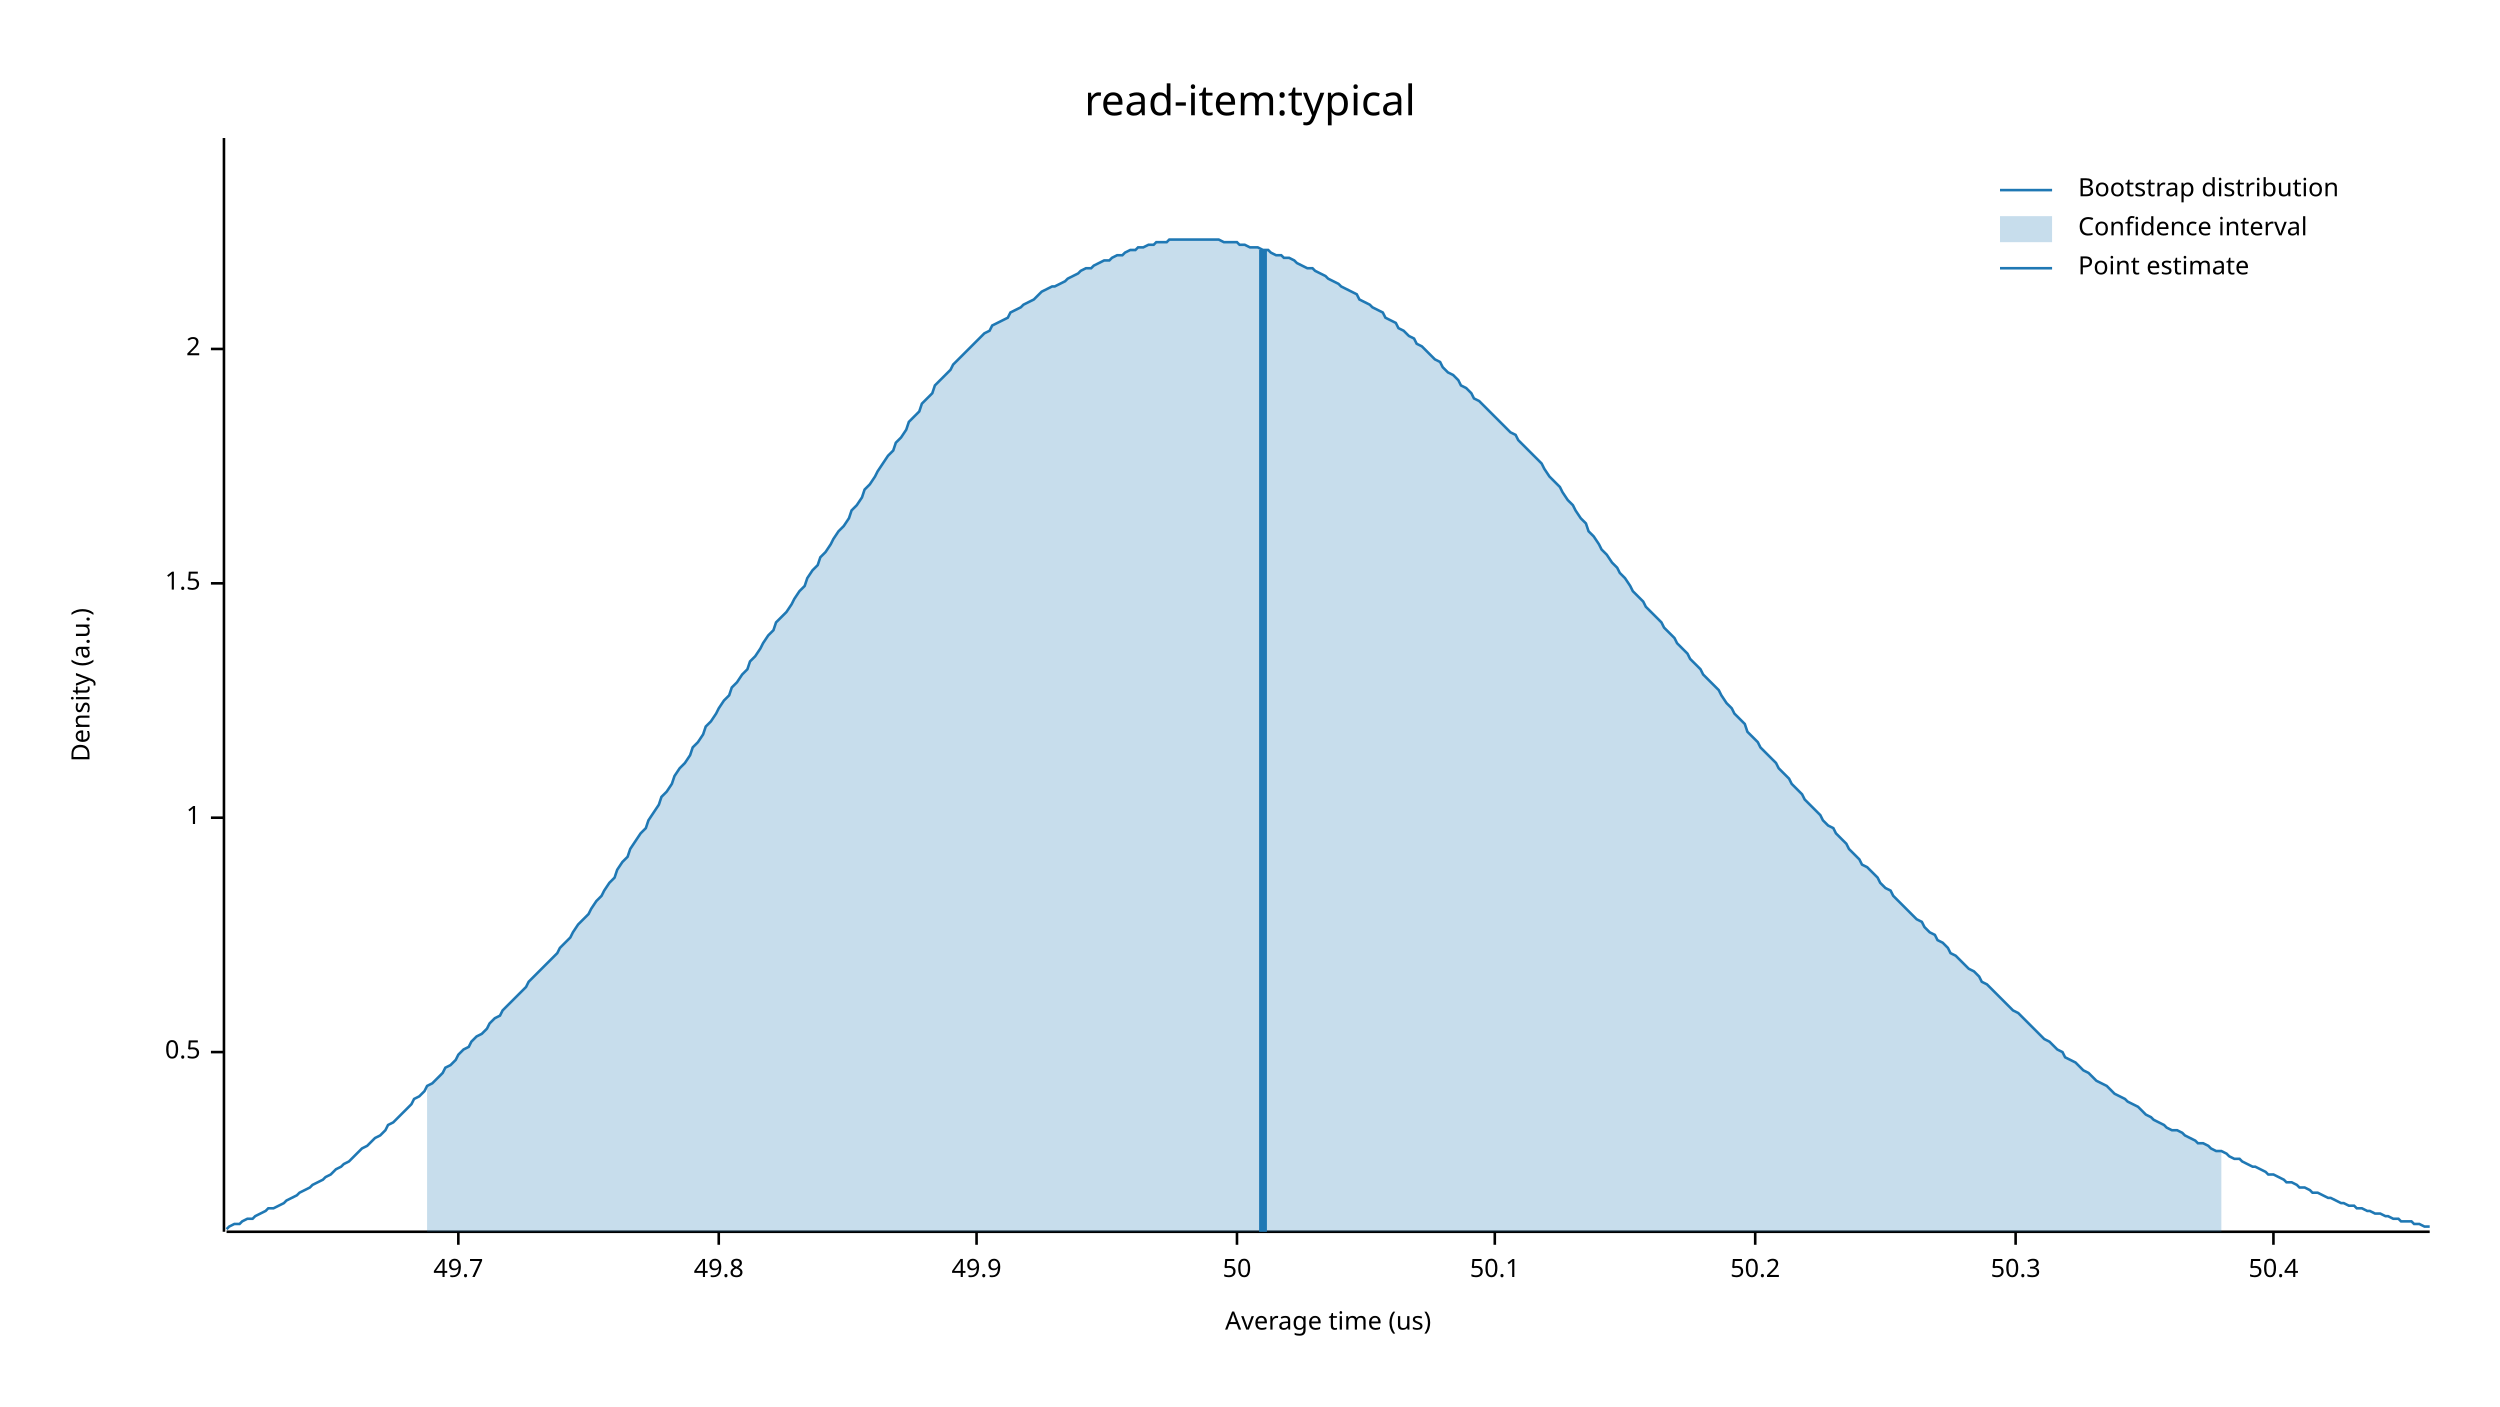
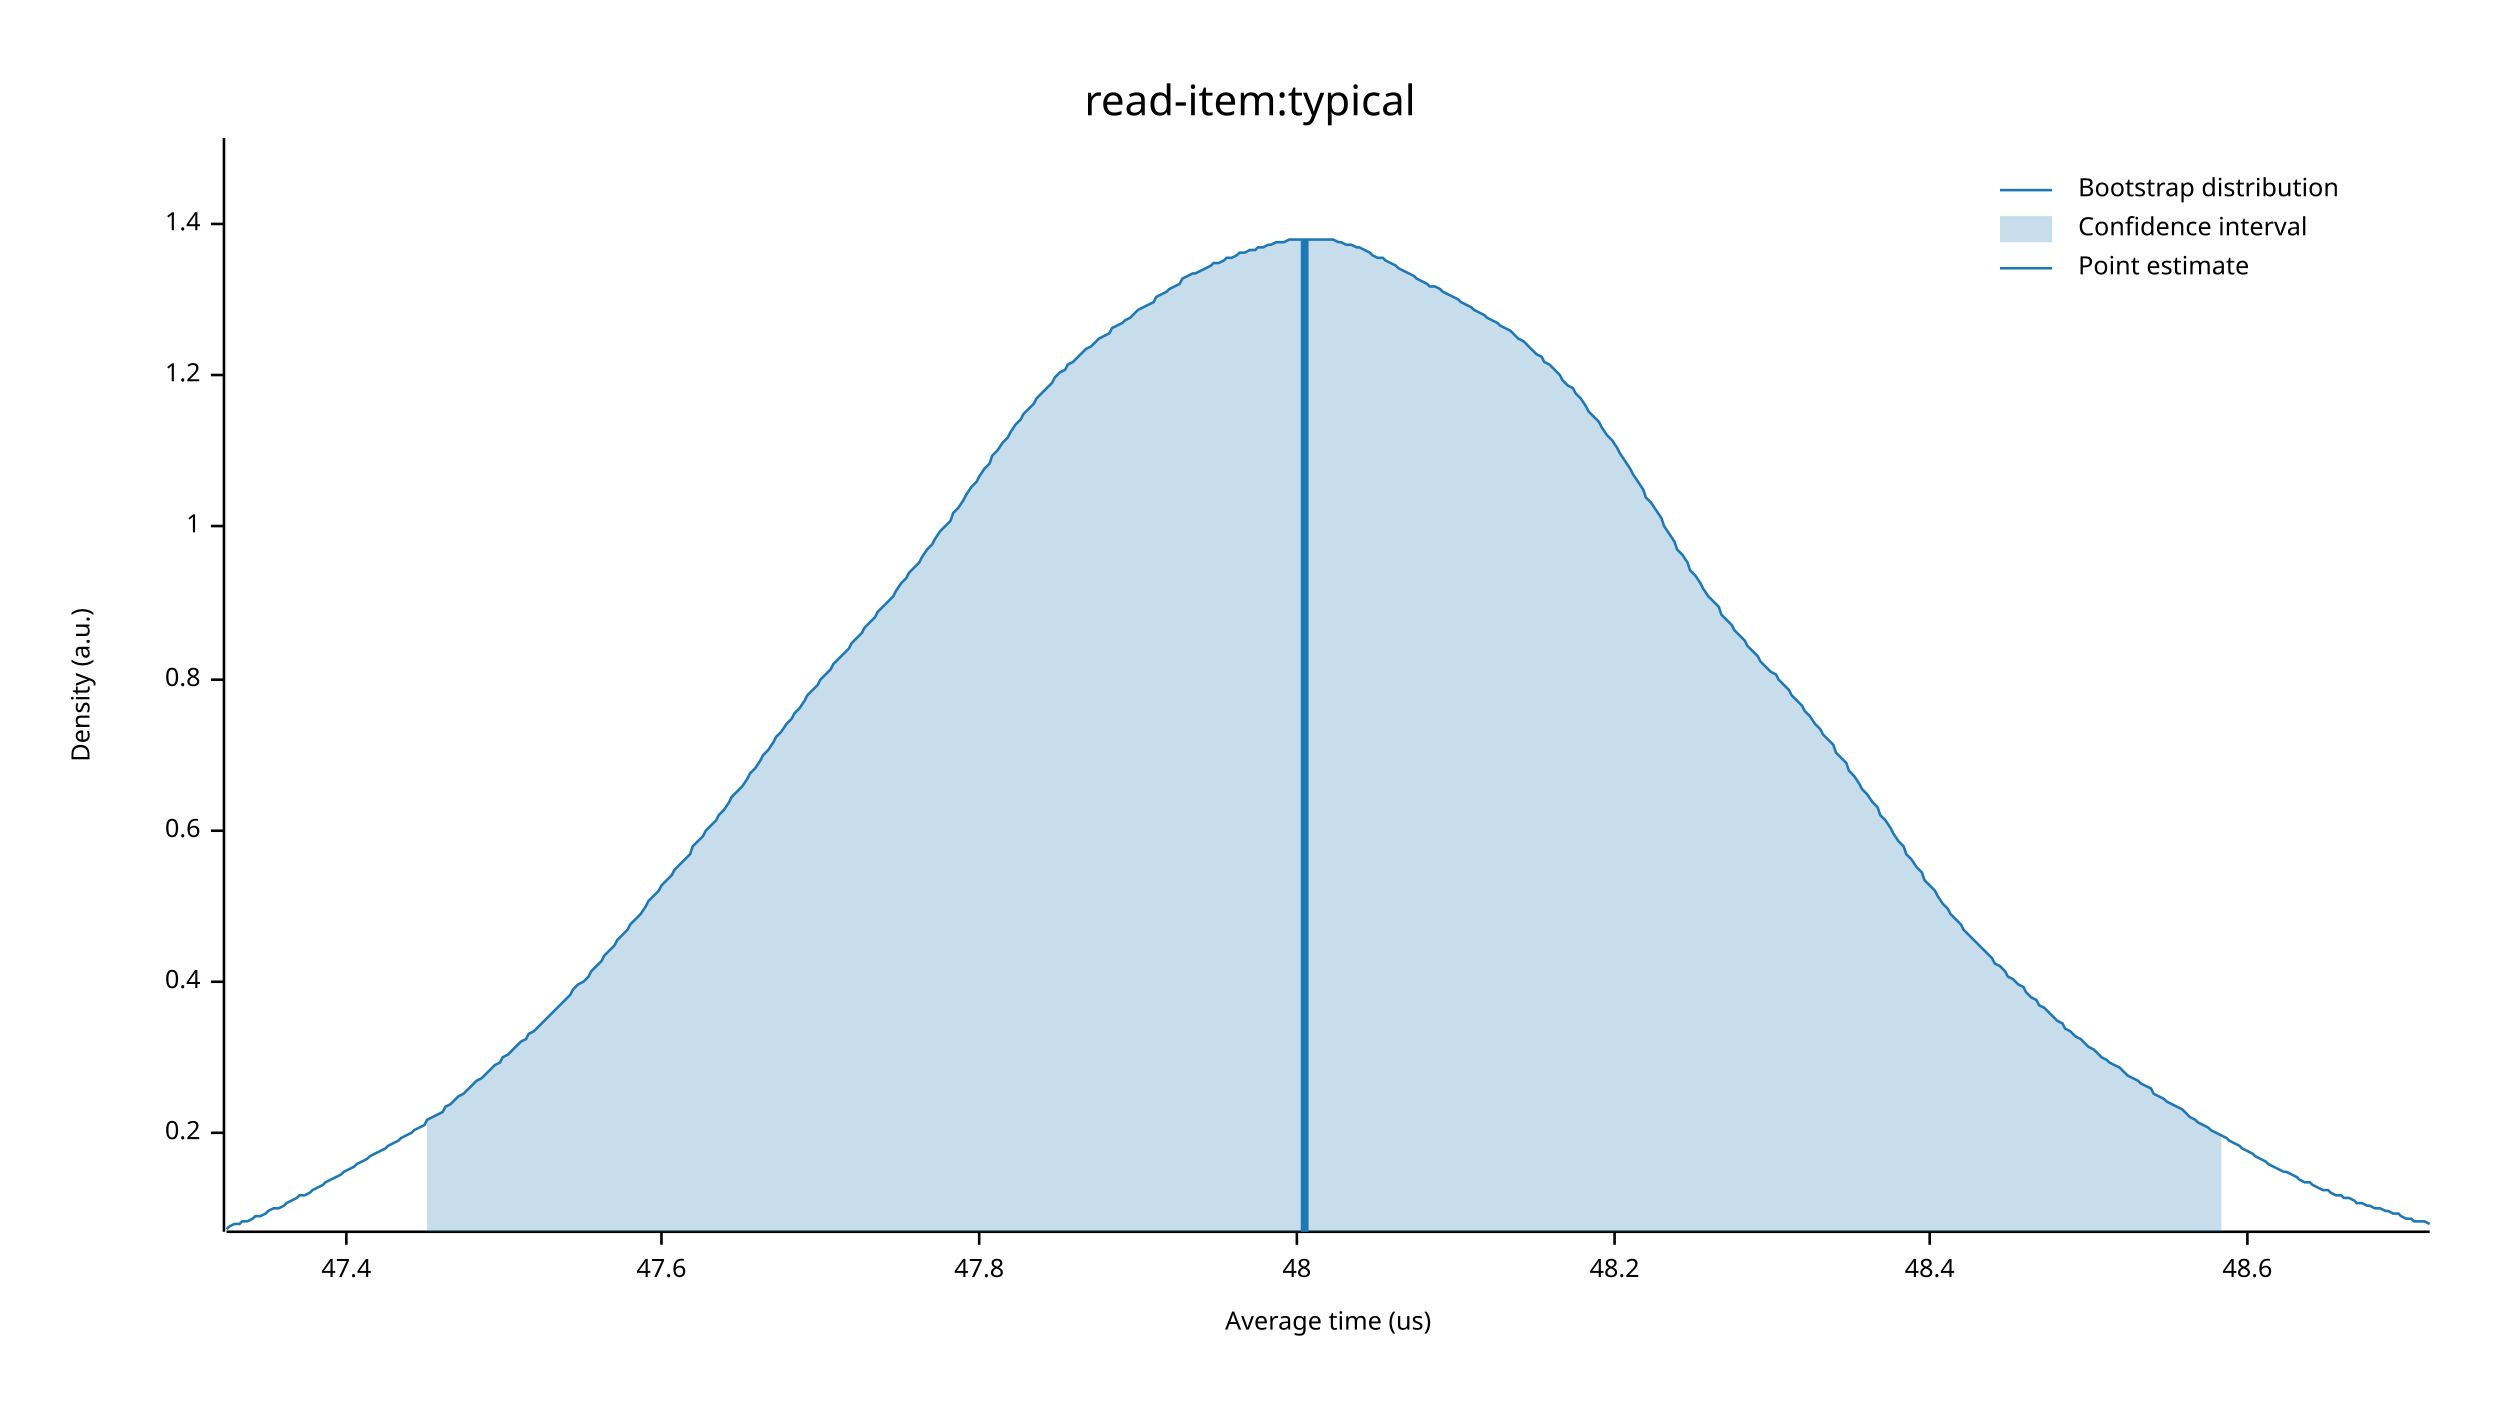
<svg xmlns="http://www.w3.org/2000/svg" width="960" height="540" viewBox="0 0 960 540">
  <text x="480" y="32" dy="0.76em" text-anchor="middle" font-family="sans-serif" font-size="16.129" opacity="1" fill="#000000">
read-item:typical
</text>
  <text x="27" y="263" dy="0.76em" text-anchor="middle" font-family="sans-serif" font-size="9.677" opacity="1" fill="#000000" transform="rotate(270, 27, 263)">
Density (a.u.)
</text>
  <text x="510" y="513" dy="-0.5ex" text-anchor="middle" font-family="sans-serif" font-size="9.677" opacity="1" fill="#000000">
Average time (us)
</text>
  <polyline fill="none" opacity="1" stroke="#000000" stroke-width="1" points="86,53 86,473 " />
-   <text x="77" y="404" dy="0.5ex" text-anchor="end" font-family="sans-serif" font-size="9.677" opacity="1" fill="#000000">
- 0.5
+   <text x="77" y="435" dy="0.5ex" text-anchor="end" font-family="sans-serif" font-size="9.677" opacity="1" fill="#000000">
+ 0.2
</text>
-   <polyline fill="none" opacity="1" stroke="#000000" stroke-width="1" points="81,404 86,404 " />
-   <text x="77" y="314" dy="0.5ex" text-anchor="end" font-family="sans-serif" font-size="9.677" opacity="1" fill="#000000">
+   <polyline fill="none" opacity="1" stroke="#000000" stroke-width="1" points="81,435 86,435 " />
+   <text x="77" y="377" dy="0.5ex" text-anchor="end" font-family="sans-serif" font-size="9.677" opacity="1" fill="#000000">
+ 0.4
+ </text>
+   <polyline fill="none" opacity="1" stroke="#000000" stroke-width="1" points="81,377 86,377 " />
+   <text x="77" y="319" dy="0.5ex" text-anchor="end" font-family="sans-serif" font-size="9.677" opacity="1" fill="#000000">
+ 0.6
+ </text>
+   <polyline fill="none" opacity="1" stroke="#000000" stroke-width="1" points="81,319 86,319 " />
+   <text x="77" y="261" dy="0.5ex" text-anchor="end" font-family="sans-serif" font-size="9.677" opacity="1" fill="#000000">
+ 0.8
+ </text>
+   <polyline fill="none" opacity="1" stroke="#000000" stroke-width="1" points="81,261 86,261 " />
+   <text x="77" y="202" dy="0.5ex" text-anchor="end" font-family="sans-serif" font-size="9.677" opacity="1" fill="#000000">
1
</text>
-   <polyline fill="none" opacity="1" stroke="#000000" stroke-width="1" points="81,314 86,314 " />
-   <text x="77" y="224" dy="0.5ex" text-anchor="end" font-family="sans-serif" font-size="9.677" opacity="1" fill="#000000">
- 1.5
+   <polyline fill="none" opacity="1" stroke="#000000" stroke-width="1" points="81,202 86,202 " />
+   <text x="77" y="144" dy="0.5ex" text-anchor="end" font-family="sans-serif" font-size="9.677" opacity="1" fill="#000000">
+ 1.2
</text>
-   <polyline fill="none" opacity="1" stroke="#000000" stroke-width="1" points="81,224 86,224 " />
-   <text x="77" y="134" dy="0.5ex" text-anchor="end" font-family="sans-serif" font-size="9.677" opacity="1" fill="#000000">
- 2
+   <polyline fill="none" opacity="1" stroke="#000000" stroke-width="1" points="81,144 86,144 " />
+   <text x="77" y="86" dy="0.5ex" text-anchor="end" font-family="sans-serif" font-size="9.677" opacity="1" fill="#000000">
+ 1.4
</text>
-   <polyline fill="none" opacity="1" stroke="#000000" stroke-width="1" points="81,134 86,134 " />
+   <polyline fill="none" opacity="1" stroke="#000000" stroke-width="1" points="81,86 86,86 " />
  <polyline fill="none" opacity="1" stroke="#000000" stroke-width="1" points="87,473 933,473 " />
-   <text x="176" y="483" dy="0.76em" text-anchor="middle" font-family="sans-serif" font-size="9.677" opacity="1" fill="#000000">
- 49.7
+   <text x="133" y="483" dy="0.76em" text-anchor="middle" font-family="sans-serif" font-size="9.677" opacity="1" fill="#000000">
+ 47.4
</text>
-   <polyline fill="none" opacity="1" stroke="#000000" stroke-width="1" points="176,473 176,478 " />
-   <text x="276" y="483" dy="0.76em" text-anchor="middle" font-family="sans-serif" font-size="9.677" opacity="1" fill="#000000">
- 49.8
+   <polyline fill="none" opacity="1" stroke="#000000" stroke-width="1" points="133,473 133,478 " />
+   <text x="254" y="483" dy="0.76em" text-anchor="middle" font-family="sans-serif" font-size="9.677" opacity="1" fill="#000000">
+ 47.6
</text>
-   <polyline fill="none" opacity="1" stroke="#000000" stroke-width="1" points="276,473 276,478 " />
-   <text x="375" y="483" dy="0.76em" text-anchor="middle" font-family="sans-serif" font-size="9.677" opacity="1" fill="#000000">
- 49.9
+   <polyline fill="none" opacity="1" stroke="#000000" stroke-width="1" points="254,473 254,478 " />
+   <text x="376" y="483" dy="0.76em" text-anchor="middle" font-family="sans-serif" font-size="9.677" opacity="1" fill="#000000">
+ 47.8
</text>
-   <polyline fill="none" opacity="1" stroke="#000000" stroke-width="1" points="375,473 375,478 " />
-   <text x="475" y="483" dy="0.76em" text-anchor="middle" font-family="sans-serif" font-size="9.677" opacity="1" fill="#000000">
- 50
+   <polyline fill="none" opacity="1" stroke="#000000" stroke-width="1" points="376,473 376,478 " />
+   <text x="498" y="483" dy="0.76em" text-anchor="middle" font-family="sans-serif" font-size="9.677" opacity="1" fill="#000000">
+ 48
</text>
-   <polyline fill="none" opacity="1" stroke="#000000" stroke-width="1" points="475,473 475,478 " />
-   <text x="574" y="483" dy="0.76em" text-anchor="middle" font-family="sans-serif" font-size="9.677" opacity="1" fill="#000000">
- 50.1
+   <polyline fill="none" opacity="1" stroke="#000000" stroke-width="1" points="498,473 498,478 " />
+   <text x="620" y="483" dy="0.76em" text-anchor="middle" font-family="sans-serif" font-size="9.677" opacity="1" fill="#000000">
+ 48.2
</text>
-   <polyline fill="none" opacity="1" stroke="#000000" stroke-width="1" points="574,473 574,478 " />
-   <text x="674" y="483" dy="0.76em" text-anchor="middle" font-family="sans-serif" font-size="9.677" opacity="1" fill="#000000">
- 50.2
+   <polyline fill="none" opacity="1" stroke="#000000" stroke-width="1" points="620,473 620,478 " />
+   <text x="741" y="483" dy="0.76em" text-anchor="middle" font-family="sans-serif" font-size="9.677" opacity="1" fill="#000000">
+ 48.4
</text>
-   <polyline fill="none" opacity="1" stroke="#000000" stroke-width="1" points="674,473 674,478 " />
-   <text x="774" y="483" dy="0.76em" text-anchor="middle" font-family="sans-serif" font-size="9.677" opacity="1" fill="#000000">
- 50.3
+   <polyline fill="none" opacity="1" stroke="#000000" stroke-width="1" points="741,473 741,478 " />
+   <text x="863" y="483" dy="0.76em" text-anchor="middle" font-family="sans-serif" font-size="9.677" opacity="1" fill="#000000">
+ 48.6
</text>
-   <polyline fill="none" opacity="1" stroke="#000000" stroke-width="1" points="774,473 774,478 " />
-   <text x="873" y="483" dy="0.76em" text-anchor="middle" font-family="sans-serif" font-size="9.677" opacity="1" fill="#000000">
- 50.4
- </text>
-   <polyline fill="none" opacity="1" stroke="#000000" stroke-width="1" points="873,473 873,478 " />
-   <polyline fill="none" opacity="1" stroke="#1F78B4" stroke-width="1" points="87,472 88,471 90,470 92,470 93,469 95,468 97,468 98,467 100,466 102,465 103,464 105,464 107,463 109,462 110,461 112,460 114,459 115,458 117,457 119,456 120,455 122,454 124,453 125,452 127,451 129,449 131,448 132,447 134,446 136,444 137,443 139,441 141,440 142,439 144,437 146,436 148,434 149,432 151,431 153,429 154,428 156,426 158,424 159,422 161,421 163,419 164,417 166,416 168,414 170,412 171,410 173,409 175,407 176,405 178,403 180,402 181,400 183,398 185,397 187,395 188,393 190,391 192,390 193,388 195,386 197,384 198,383 200,381 202,379 203,377 205,375 207,373 209,371 210,370 212,368 214,366 215,364 217,362 219,360 220,358 222,355 224,353 226,351 227,349 229,346 231,344 232,342 234,339 236,337 237,334 239,331 241,329 242,326 244,323 246,320 248,318 249,315 251,312 253,309 254,306 256,304 258,301 259,298 261,295 263,293 265,290 266,287 268,285 270,282 271,279 273,277 275,274 276,272 278,269 280,267 281,264 283,262 285,259 287,257 288,254 290,252 292,249 293,247 295,244 297,242 298,239 300,237 302,235 304,232 305,230 307,227 309,225 310,222 312,219 314,217 315,214 317,212 319,209 320,207 322,204 324,202 326,199 327,196 329,194 331,191 332,188 334,186 336,183 337,181 339,178 341,175 343,173 344,170 346,168 348,165 349,162 351,160 353,158 354,155 356,153 358,151 359,148 361,146 363,144 365,142 366,140 368,138 370,136 371,135 373,133 375,131 376,130 378,128 380,127 381,125 383,124 385,123 387,122 388,120 390,119 392,118 393,117 395,116 397,115 398,114 400,112 402,111 404,110 405,110 407,109 409,108 410,107 412,106 414,105 415,104 417,103 419,103 420,102 422,101 424,100 426,100 427,99 429,98 431,98 432,97 434,96 436,96 437,95 439,95 441,94 443,94 444,93 446,93 448,93 449,92 451,92 453,92 454,92 456,92 458,92 459,92 461,92 463,92 465,92 466,92 468,92 470,93 471,93 473,93 475,93 476,94 478,94 480,95 482,95 483,95 485,96 487,96 488,97 490,98 492,98 493,99 495,99 497,100 498,101 500,102 502,103 504,103 505,104 507,105 509,106 510,107 512,108 514,109 515,110 517,111 519,112 521,113 522,115 524,116 526,117 527,118 529,119 531,120 532,122 534,123 536,124 537,126 539,127 541,129 543,130 544,132 546,133 548,135 549,136 551,138 553,139 554,141 556,143 558,144 560,146 561,148 563,149 565,151 566,153 568,154 570,156 571,157 573,159 575,161 576,162 578,164 580,166 582,167 583,169 585,171 587,173 588,174 590,176 592,178 593,180 595,183 597,185 599,187 600,189 602,192 604,194 605,196 607,199 609,201 610,204 612,206 614,209 615,211 617,213 619,216 621,218 622,220 624,222 626,225 627,227 629,229 631,231 632,233 634,235 636,237 638,239 639,241 641,243 643,245 644,247 646,249 648,251 649,253 651,255 653,257 654,259 656,261 658,263 660,265 661,267 663,270 665,272 666,274 668,276 670,278 671,281 673,283 675,285 676,287 678,289 680,291 682,293 683,295 685,297 687,299 688,301 690,303 692,305 693,307 695,309 697,311 699,313 700,315 702,317 704,318 705,320 707,322 709,324 710,326 712,328 714,330 715,332 717,333 719,335 721,337 722,339 724,341 726,342 727,344 729,346 731,348 732,349 734,351 736,353 738,354 739,356 741,358 743,359 744,361 746,362 748,364 749,366 751,367 753,369 754,370 756,372 758,373 760,375 761,377 763,378 765,380 766,381 768,383 770,385 771,386 773,388 775,389 777,391 778,392 780,394 782,396 783,397 785,399 787,400 788,401 790,403 792,404 793,406 795,407 797,408 799,410 800,411 802,412 804,414 805,415 807,416 809,417 810,418 812,420 814,421 816,422 817,423 819,424 821,425 822,426 824,428 826,429 827,430 829,431 831,432 832,433 834,434 836,434 838,435 839,436 841,437 843,438 844,439 846,439 848,440 849,441 851,442 853,442 855,443 856,444 858,445 860,445 861,446 863,447 865,448 866,448 868,449 870,450 871,451 873,451 875,452 877,453 878,454 880,454 882,455 883,456 885,456 887,457 888,458 890,458 892,459 894,460 895,460 897,461 899,462 900,462 902,463 904,463 905,464 907,464 909,465 910,465 912,466 914,466 916,467 917,467 919,468 921,468 922,469 924,469 926,469 927,470 929,470 931,471 933,471 " />
-   <polygon opacity="0.25" fill="#1F78B4" points="164,417 166,416 168,414 170,412 171,410 173,409 175,407 176,405 178,403 180,402 181,400 183,398 185,397 187,395 188,393 190,391 192,390 193,388 195,386 197,384 198,383 200,381 202,379 203,377 205,375 207,373 209,371 210,370 212,368 214,366 215,364 217,362 219,360 220,358 222,355 224,353 226,351 227,349 229,346 231,344 232,342 234,339 236,337 237,334 239,331 241,329 242,326 244,323 246,320 248,318 249,315 251,312 253,309 254,306 256,304 258,301 259,298 261,295 263,293 265,290 266,287 268,285 270,282 271,279 273,277 275,274 276,272 278,269 280,267 281,264 283,262 285,259 287,257 288,254 290,252 292,249 293,247 295,244 297,242 298,239 300,237 302,235 304,232 305,230 307,227 309,225 310,222 312,219 314,217 315,214 317,212 319,209 320,207 322,204 324,202 326,199 327,196 329,194 331,191 332,188 334,186 336,183 337,181 339,178 341,175 343,173 344,170 346,168 348,165 349,162 351,160 353,158 354,155 356,153 358,151 359,148 361,146 363,144 365,142 366,140 368,138 370,136 371,135 373,133 375,131 376,130 378,128 380,127 381,125 383,124 385,123 387,122 388,120 390,119 392,118 393,117 395,116 397,115 398,114 400,112 402,111 404,110 405,110 407,109 409,108 410,107 412,106 414,105 415,104 417,103 419,103 420,102 422,101 424,100 426,100 427,99 429,98 431,98 432,97 434,96 436,96 437,95 439,95 441,94 443,94 444,93 446,93 448,93 449,92 451,92 453,92 454,92 456,92 458,92 459,92 461,92 463,92 465,92 466,92 468,92 470,93 471,93 473,93 475,93 476,94 478,94 480,95 482,95 483,95 485,96 487,96 488,97 490,98 492,98 493,99 495,99 497,100 498,101 500,102 502,103 504,103 505,104 507,105 509,106 510,107 512,108 514,109 515,110 517,111 519,112 521,113 522,115 524,116 526,117 527,118 529,119 531,120 532,122 534,123 536,124 537,126 539,127 541,129 543,130 544,132 546,133 548,135 549,136 551,138 553,139 554,141 556,143 558,144 560,146 561,148 563,149 565,151 566,153 568,154 570,156 571,157 573,159 575,161 576,162 578,164 580,166 582,167 583,169 585,171 587,173 588,174 590,176 592,178 593,180 595,183 597,185 599,187 600,189 602,192 604,194 605,196 607,199 609,201 610,204 612,206 614,209 615,211 617,213 619,216 621,218 622,220 624,222 626,225 627,227 629,229 631,231 632,233 634,235 636,237 638,239 639,241 641,243 643,245 644,247 646,249 648,251 649,253 651,255 653,257 654,259 656,261 658,263 660,265 661,267 663,270 665,272 666,274 668,276 670,278 671,281 673,283 675,285 676,287 678,289 680,291 682,293 683,295 685,297 687,299 688,301 690,303 692,305 693,307 695,309 697,311 699,313 700,315 702,317 704,318 705,320 707,322 709,324 710,326 712,328 714,330 715,332 717,333 719,335 721,337 722,339 724,341 726,342 727,344 729,346 731,348 732,349 734,351 736,353 738,354 739,356 741,358 743,359 744,361 746,362 748,364 749,366 751,367 753,369 754,370 756,372 758,373 760,375 761,377 763,378 765,380 766,381 768,383 770,385 771,386 773,388 775,389 777,391 778,392 780,394 782,396 783,397 785,399 787,400 788,401 790,403 792,404 793,406 795,407 797,408 799,410 800,411 802,412 804,414 805,415 807,416 809,417 810,418 812,420 814,421 816,422 817,423 819,424 821,425 822,426 824,428 826,429 827,430 829,431 831,432 832,433 834,434 836,434 838,435 839,436 841,437 843,438 844,439 846,439 848,440 849,441 851,442 853,442 853,473 164,473 " />
-   <polyline fill="none" opacity="1" stroke="#1F78B4" stroke-width="3" points="485,473 485,96 " />
+   <polyline fill="none" opacity="1" stroke="#000000" stroke-width="1" points="863,473 863,478 " />
+   <polyline fill="none" opacity="1" stroke="#1F78B4" stroke-width="1" points="87,472 88,471 90,470 92,470 93,469 95,469 97,468 98,467 100,467 102,466 103,465 105,464 107,464 109,463 110,462 112,461 114,460 115,459 117,459 119,458 120,457 122,456 124,455 125,454 127,453 129,452 131,451 132,450 134,449 136,448 137,447 139,446 141,445 142,444 144,443 146,442 148,441 149,440 151,439 153,438 154,437 156,436 158,435 159,434 161,433 163,432 164,430 166,429 168,428 170,427 171,425 173,424 175,422 176,421 178,420 180,418 181,417 183,415 185,414 187,412 188,411 190,409 192,408 193,406 195,405 197,403 198,402 200,400 202,399 203,397 205,396 207,394 209,392 210,391 212,389 214,387 215,386 217,384 219,382 220,380 222,378 224,377 226,375 227,373 229,371 231,369 232,367 234,365 236,363 237,361 239,359 241,357 242,355 244,353 246,351 248,348 249,346 251,344 253,342 254,340 256,338 258,336 259,334 261,332 263,330 265,328 266,325 268,323 270,321 271,319 273,317 275,315 276,313 278,311 280,308 281,306 283,304 285,302 287,299 288,297 290,295 292,292 293,290 295,288 297,285 298,283 300,281 302,278 304,276 305,274 307,272 309,269 310,267 312,265 314,263 315,261 317,259 319,257 320,255 322,253 324,251 326,249 327,247 329,245 331,243 332,241 334,239 336,237 337,235 339,233 341,231 343,229 344,227 346,224 348,222 349,220 351,218 353,216 354,214 356,211 358,209 359,207 361,204 363,202 365,200 366,197 368,195 370,192 371,190 373,187 375,185 376,183 378,180 380,178 381,175 383,173 385,170 387,168 388,166 390,163 392,161 393,159 395,157 397,155 398,153 400,151 402,149 404,147 405,145 407,143 409,142 410,140 412,139 414,137 415,136 417,134 419,133 420,132 422,130 424,129 426,128 427,126 429,125 431,124 432,123 434,122 436,120 437,119 439,118 441,117 443,116 444,114 446,113 448,112 449,111 451,110 453,109 454,107 456,106 458,105 459,105 461,104 463,103 465,102 466,101 468,101 470,100 471,99 473,99 475,98 476,97 478,97 480,96 482,96 483,95 485,95 487,94 488,94 490,93 492,93 493,93 495,92 497,92 498,92 500,92 502,92 504,92 505,92 507,92 509,92 510,92 512,92 514,93 515,93 517,94 519,94 521,95 522,95 524,96 526,97 527,98 529,99 531,99 532,100 534,101 536,102 537,103 539,104 541,105 543,106 544,107 546,108 548,109 549,110 551,110 553,111 554,112 556,113 558,114 560,115 561,116 563,117 565,118 566,119 568,120 570,121 571,122 573,123 575,124 576,125 578,126 580,127 582,129 583,130 585,131 587,133 588,134 590,136 592,137 593,139 595,140 597,142 599,144 600,146 602,148 604,149 605,151 607,153 609,156 610,158 612,160 614,162 615,164 617,167 619,169 621,172 622,174 624,177 626,180 627,182 629,185 631,188 632,191 634,193 636,196 638,199 639,202 641,205 643,208 644,211 646,213 648,216 649,219 651,221 653,224 654,226 656,229 658,231 660,233 661,236 663,238 665,240 666,242 668,244 670,246 671,248 673,250 675,252 676,254 678,256 680,258 682,259 683,261 685,263 687,265 688,267 690,269 692,271 693,273 695,275 697,278 699,280 700,282 702,284 704,286 705,289 707,291 709,293 710,296 712,298 714,301 715,303 717,305 719,308 721,310 722,313 724,315 726,318 727,320 729,323 731,325 732,328 734,330 736,333 738,335 739,338 741,340 743,342 744,344 746,347 748,349 749,351 751,353 753,355 754,357 756,359 758,361 760,363 761,364 763,366 765,368 766,370 768,371 770,373 771,375 773,376 775,378 777,379 778,381 780,383 782,384 783,386 785,387 787,389 788,390 790,392 792,393 793,395 795,396 797,398 799,399 800,400 802,402 804,403 805,404 807,406 809,407 810,408 812,409 814,410 816,412 817,413 819,414 821,415 822,416 824,417 826,418 827,420 829,421 831,422 832,423 834,424 836,425 838,426 839,427 841,429 843,430 844,431 846,432 848,433 849,434 851,435 853,436 855,437 856,438 858,439 860,440 861,441 863,442 865,443 866,444 868,445 870,446 871,447 873,448 875,449 877,450 878,450 880,451 882,452 883,453 885,454 887,454 888,455 890,456 892,457 894,457 895,458 897,459 899,459 900,460 902,460 904,461 905,462 907,462 909,463 910,463 912,464 914,464 916,465 917,465 919,466 921,466 922,467 924,468 926,468 927,469 929,469 931,469 933,470 " />
+   <polygon opacity="0.25" fill="#1F78B4" points="164,430 166,429 168,428 170,427 171,425 173,424 175,422 176,421 178,420 180,418 181,417 183,415 185,414 187,412 188,411 190,409 192,408 193,406 195,405 197,403 198,402 200,400 202,399 203,397 205,396 207,394 209,392 210,391 212,389 214,387 215,386 217,384 219,382 220,380 222,378 224,377 226,375 227,373 229,371 231,369 232,367 234,365 236,363 237,361 239,359 241,357 242,355 244,353 246,351 248,348 249,346 251,344 253,342 254,340 256,338 258,336 259,334 261,332 263,330 265,328 266,325 268,323 270,321 271,319 273,317 275,315 276,313 278,311 280,308 281,306 283,304 285,302 287,299 288,297 290,295 292,292 293,290 295,288 297,285 298,283 300,281 302,278 304,276 305,274 307,272 309,269 310,267 312,265 314,263 315,261 317,259 319,257 320,255 322,253 324,251 326,249 327,247 329,245 331,243 332,241 334,239 336,237 337,235 339,233 341,231 343,229 344,227 346,224 348,222 349,220 351,218 353,216 354,214 356,211 358,209 359,207 361,204 363,202 365,200 366,197 368,195 370,192 371,190 373,187 375,185 376,183 378,180 380,178 381,175 383,173 385,170 387,168 388,166 390,163 392,161 393,159 395,157 397,155 398,153 400,151 402,149 404,147 405,145 407,143 409,142 410,140 412,139 414,137 415,136 417,134 419,133 420,132 422,130 424,129 426,128 427,126 429,125 431,124 432,123 434,122 436,120 437,119 439,118 441,117 443,116 444,114 446,113 448,112 449,111 451,110 453,109 454,107 456,106 458,105 459,105 461,104 463,103 465,102 466,101 468,101 470,100 471,99 473,99 475,98 476,97 478,97 480,96 482,96 483,95 485,95 487,94 488,94 490,93 492,93 493,93 495,92 497,92 498,92 500,92 502,92 504,92 505,92 507,92 509,92 510,92 512,92 514,93 515,93 517,94 519,94 521,95 522,95 524,96 526,97 527,98 529,99 531,99 532,100 534,101 536,102 537,103 539,104 541,105 543,106 544,107 546,108 548,109 549,110 551,110 553,111 554,112 556,113 558,114 560,115 561,116 563,117 565,118 566,119 568,120 570,121 571,122 573,123 575,124 576,125 578,126 580,127 582,129 583,130 585,131 587,133 588,134 590,136 592,137 593,139 595,140 597,142 599,144 600,146 602,148 604,149 605,151 607,153 609,156 610,158 612,160 614,162 615,164 617,167 619,169 621,172 622,174 624,177 626,180 627,182 629,185 631,188 632,191 634,193 636,196 638,199 639,202 641,205 643,208 644,211 646,213 648,216 649,219 651,221 653,224 654,226 656,229 658,231 660,233 661,236 663,238 665,240 666,242 668,244 670,246 671,248 673,250 675,252 676,254 678,256 680,258 682,259 683,261 685,263 687,265 688,267 690,269 692,271 693,273 695,275 697,278 699,280 700,282 702,284 704,286 705,289 707,291 709,293 710,296 712,298 714,301 715,303 717,305 719,308 721,310 722,313 724,315 726,318 727,320 729,323 731,325 732,328 734,330 736,333 738,335 739,338 741,340 743,342 744,344 746,347 748,349 749,351 751,353 753,355 754,357 756,359 758,361 760,363 761,364 763,366 765,368 766,370 768,371 770,373 771,375 773,376 775,378 777,379 778,381 780,383 782,384 783,386 785,387 787,389 788,390 790,392 792,393 793,395 795,396 797,398 799,399 800,400 802,402 804,403 805,404 807,406 809,407 810,408 812,409 814,410 816,412 817,413 819,414 821,415 822,416 824,417 826,418 827,420 829,421 831,422 832,423 834,424 836,425 838,426 839,427 841,429 843,430 844,431 846,432 848,433 849,434 851,435 853,436 853,473 164,473 " />
+   <polyline fill="none" opacity="1" stroke="#1F78B4" stroke-width="3" points="501,473 501,92 " />
  <text x="798" y="68" dy="0.76em" text-anchor="start" font-family="sans-serif" font-size="9.677" opacity="1" fill="#000000">
Bootstrap distribution
</text>
  <text x="798" y="83" dy="0.76em" text-anchor="start" font-family="sans-serif" font-size="9.677" opacity="1" fill="#000000">
Confidence interval
</text>
  <text x="798" y="98" dy="0.76em" text-anchor="start" font-family="sans-serif" font-size="9.677" opacity="1" fill="#000000">
Point estimate
</text>
  <polyline fill="none" opacity="1" stroke="#1F78B4" stroke-width="1" points="768,73 788,73 " />
  <rect x="768" y="83" width="20" height="10" opacity="0.25" fill="#1F78B4" stroke="none" />
  <polyline fill="none" opacity="1" stroke="#1F78B4" stroke-width="1" points="768,103 788,103 " />
</svg>
